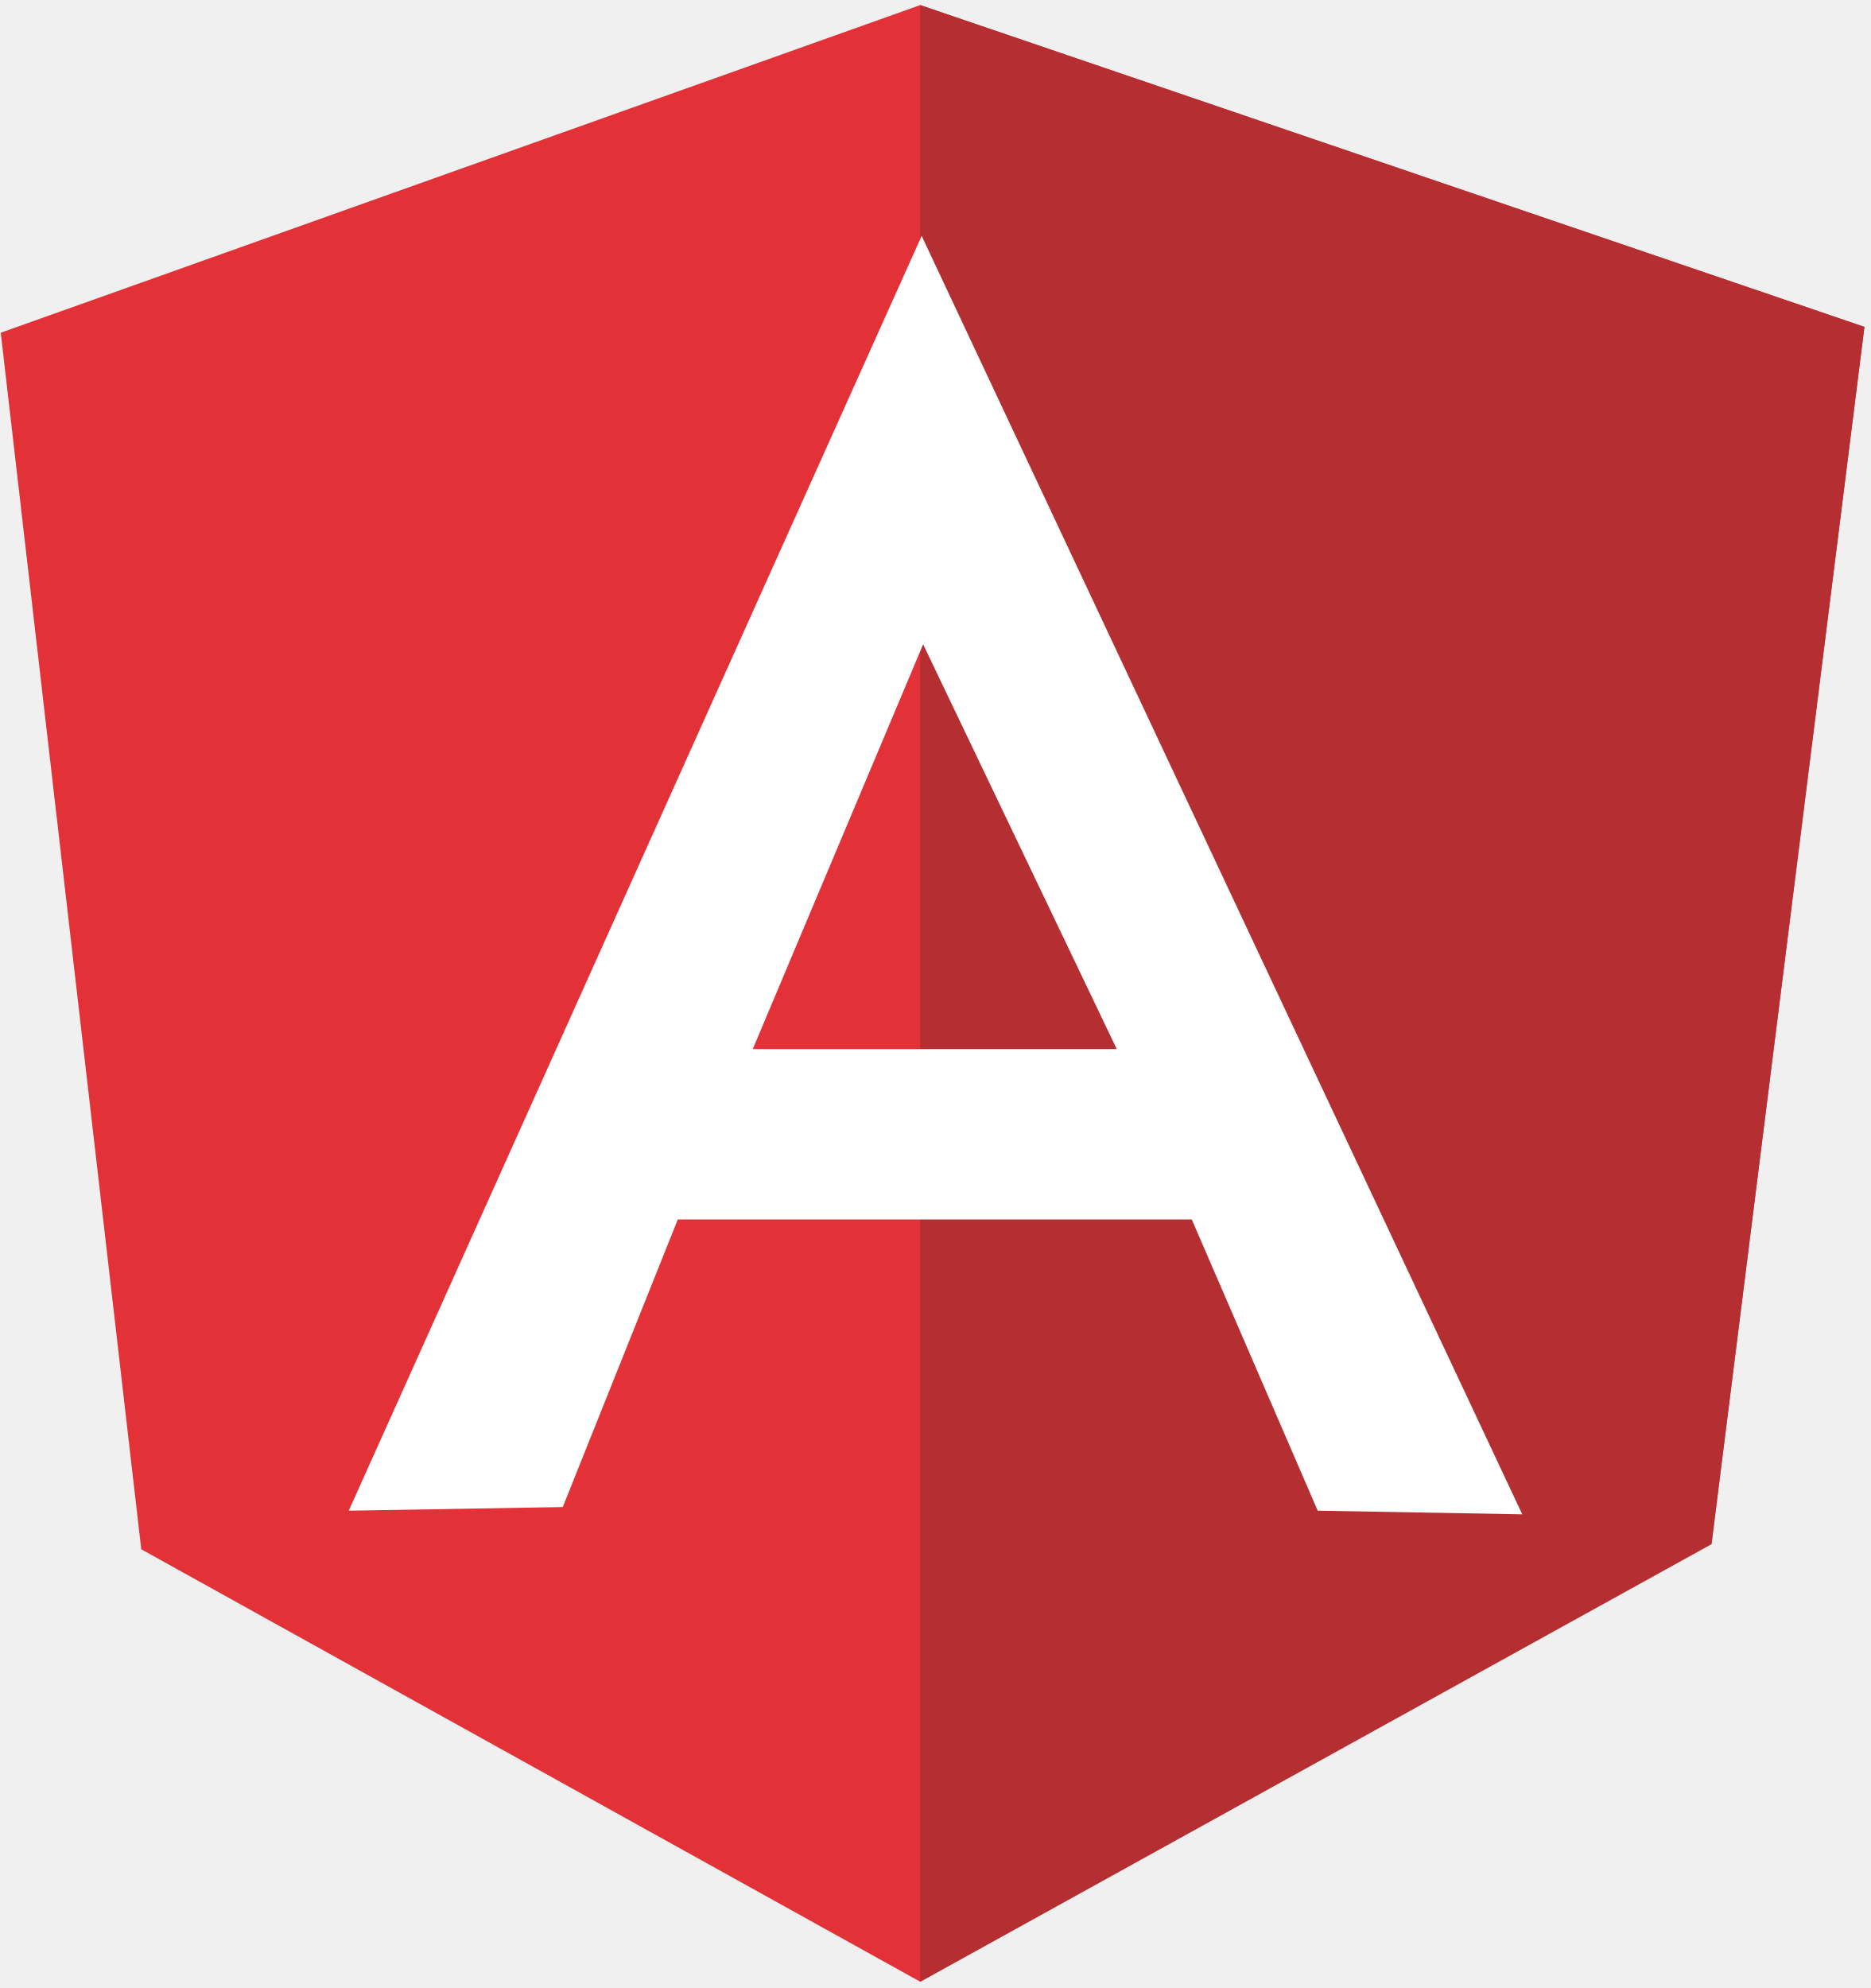
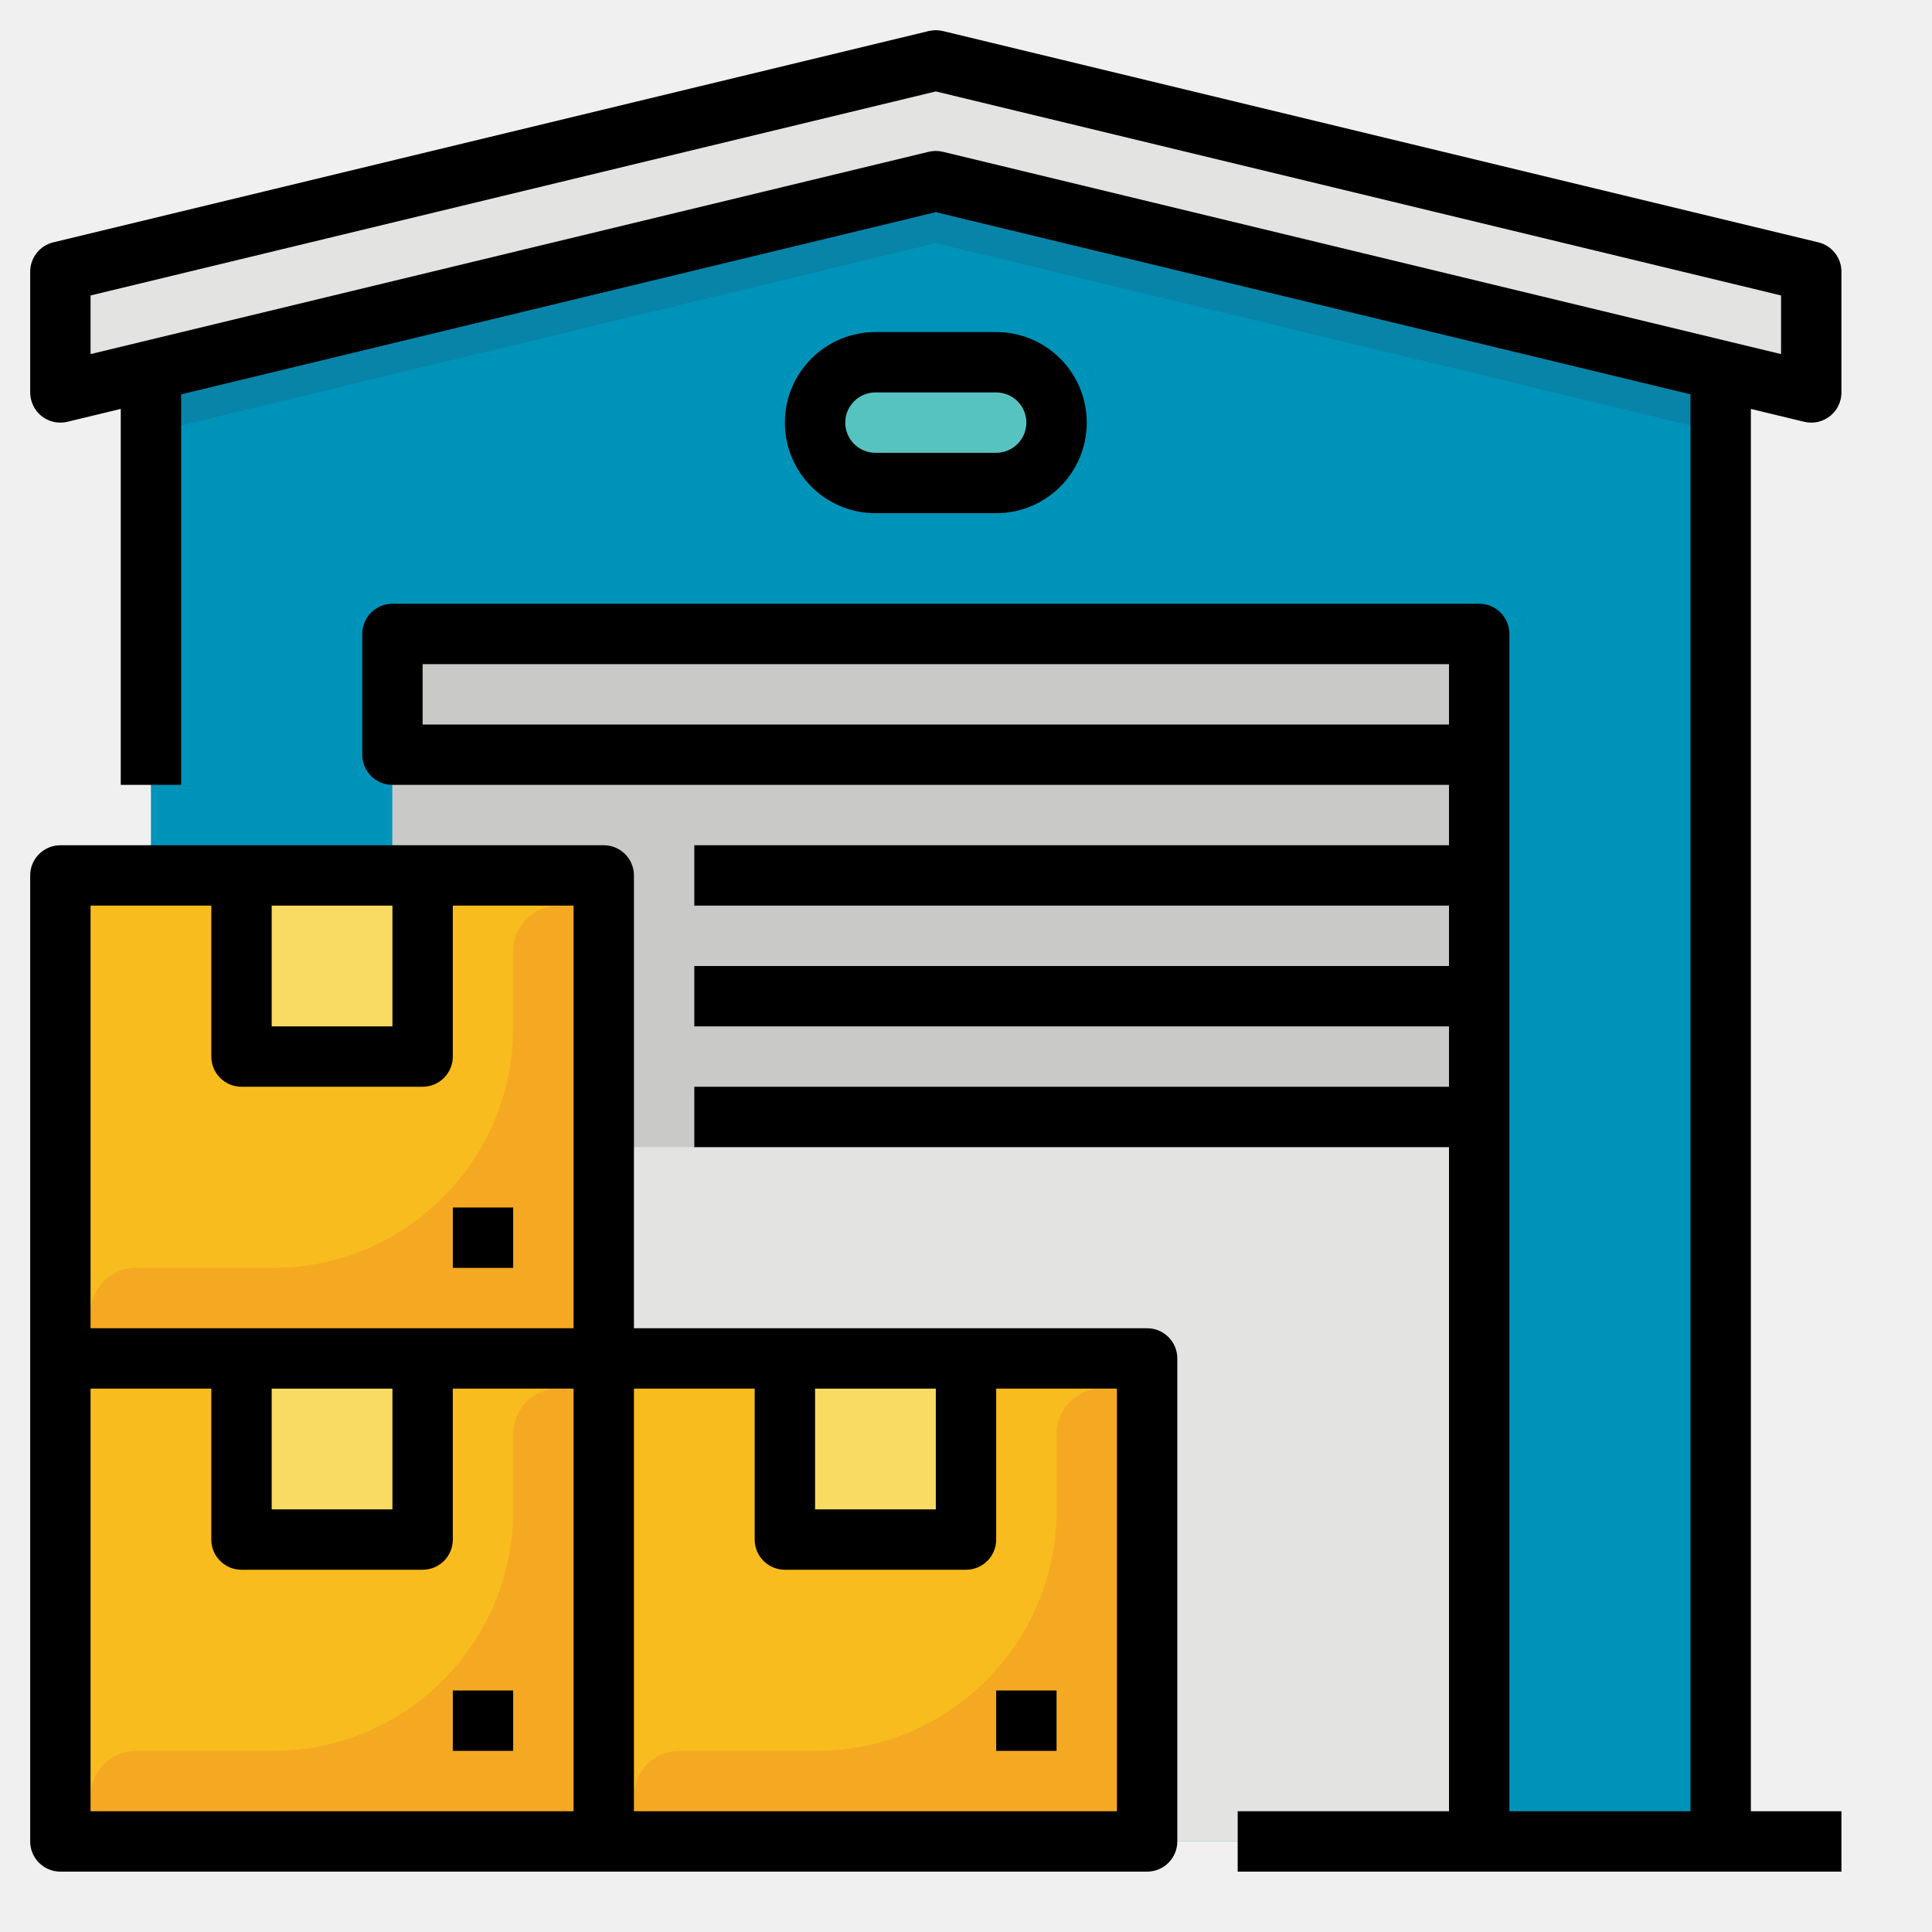
- <svg xmlns="http://www.w3.org/2000/svg" width="2353" height="2500" viewBox="0 0 256 272" preserveAspectRatio="xMidYMid">
-   <path d="M.1 45.522L125.908.697l129.196 44.028-20.919 166.45-108.277 59.966-106.583-59.169L.1 45.522z" fill="#E23237" />
-   <path d="M255.104 44.725L125.908.697v270.444l108.277-59.866 20.919-166.55z" fill="#B52E31" />
-   <path d="M126.107 32.274L47.714 206.693l29.285-.498 15.739-39.347h70.325l17.233 39.845 27.99.498-82.179-174.917zm.2 55.882l26.496 55.383h-49.806l23.31-55.383z" fill="#FFF" />
+ <svg xmlns="http://www.w3.org/2000/svg" height="512" viewBox="0 0 512 512" width="512">
+   <g id="Filledoutline">
+     <path d="m456 80v408h-416v-408l208-48z" fill="#0093b9" />
+     <path d="m104 168h288v320h-288z" fill="#e3e4e2" />
+     <path d="m456 80v34.67l-208-50.21-208 50.21v-34.67l208-48z" fill="#0884a9" />
+     <rect fill="#57c3c1" height="32" rx="16" transform="matrix(-1 0 0 -1 496 224)" width="64" x="216" y="96" />
+     <path d="m480 72-232-56-232 56v32l232-56 232 56z" fill="#e3e4e2" />
+     <path d="m104 168h288v136h-288z" fill="#c9c9c8" />
+     <path d="m304 488v-128h-144v-128h-144v256z" fill="#f8bc1e" />
+     <path d="m208 360h48v48h-48z" fill="#f9da62" />
+     <path d="m304 368h-12a12 12 0 0 0 -12 12v20.305a63.7 63.7 0 0 1 -63.695 63.695h-36.305a12 12 0 0 0 -12 12v12h136z" fill="#f5a922" />
+     <path d="m64 360h48v48h-48z" fill="#f9da62" />
+     <path d="m160 368h-12a12 12 0 0 0 -12 12v20.305a63.7 63.7 0 0 1 -63.695 63.695h-36.305a12 12 0 0 0 -12 12v12h136z" fill="#f5a922" />
+     <path d="m64 232h48v48h-48z" fill="#f9da62" />
+     <path d="m160 240h-12a12 12 0 0 0 -12 12v20.305a63.7 63.7 0 0 1 -63.695 63.695h-36.305a12 12 0 0 0 -12 12v12h136z" fill="#f5a922" />
+     <path d="m120 448h16v16h-16z" />
+     <path d="m304 352h-136v-120a8 8 0 0 0 -8-8h-144a8 8 0 0 0 -8 8v256a8 8 0 0 0 8 8h288a8 8 0 0 0 8-8v-128a8 8 0 0 0 -8-8zm-88 16h32v32h-32zm-144-128h32v32h-32zm-48 0h32v40a8 8 0 0 0 8 8h48a8 8 0 0 0 8-8v-40h32v112h-128zm48 128h32v32h-32zm-48 0h32v40a8 8 0 0 0 8 8h48a8 8 0 0 0 8-8v-40h32v112h-128zm272 112h-128v-112h32v40a8 8 0 0 0 8 8h48a8 8 0 0 0 8-8v-40h32z" />
+     <path d="m264 448h16v16h-16z" />
+     <path d="m120 320h16v16h-16z" />
+     <path d="m478.123 111.776a7.941 7.941 0 0 0 1.877.224 8.023 8.023 0 0 0 6.926-3.984 8.237 8.237 0 0 0 1.074-4.2v-31.816a8 8 0 0 0 -6.123-7.776l-232-56a7.967 7.967 0 0 0 -3.754 0l-232 56a8 8 0 0 0 -6.123 7.776v31.773a8.322 8.322 0 0 0 1.374 4.718 8.013 8.013 0 0 0 8.5 3.285l14.126-3.409v99.633h16v-103.495l200-48.276 200 48.276v375.495h-48v-312a8 8 0 0 0 -8-8h-288a8 8 0 0 0 -8 8v32a8 8 0 0 0 8 8h280v16h-200v16h200v16h-200v16h200v16h-200v16h200v176h-56v16h160v-16h-24v-371.633zm-366.123 80.224v-16h272v16zm136-152a7.943 7.943 0 0 0 -1.877.224l-222.123 53.615v-15.539l224-54.07 224 54.07v15.54l-222.123-53.616a7.943 7.943 0 0 0 -1.877-.224z" />
+     <path d="m264 136a24 24 0 0 0 0-48h-32a24 24 0 0 0 0 48zm-40-24a8.009 8.009 0 0 1 8-8h32a8 8 0 0 1 0 16h-32a8.009 8.009 0 0 1 -8-8z" />
+   </g>
</svg>
